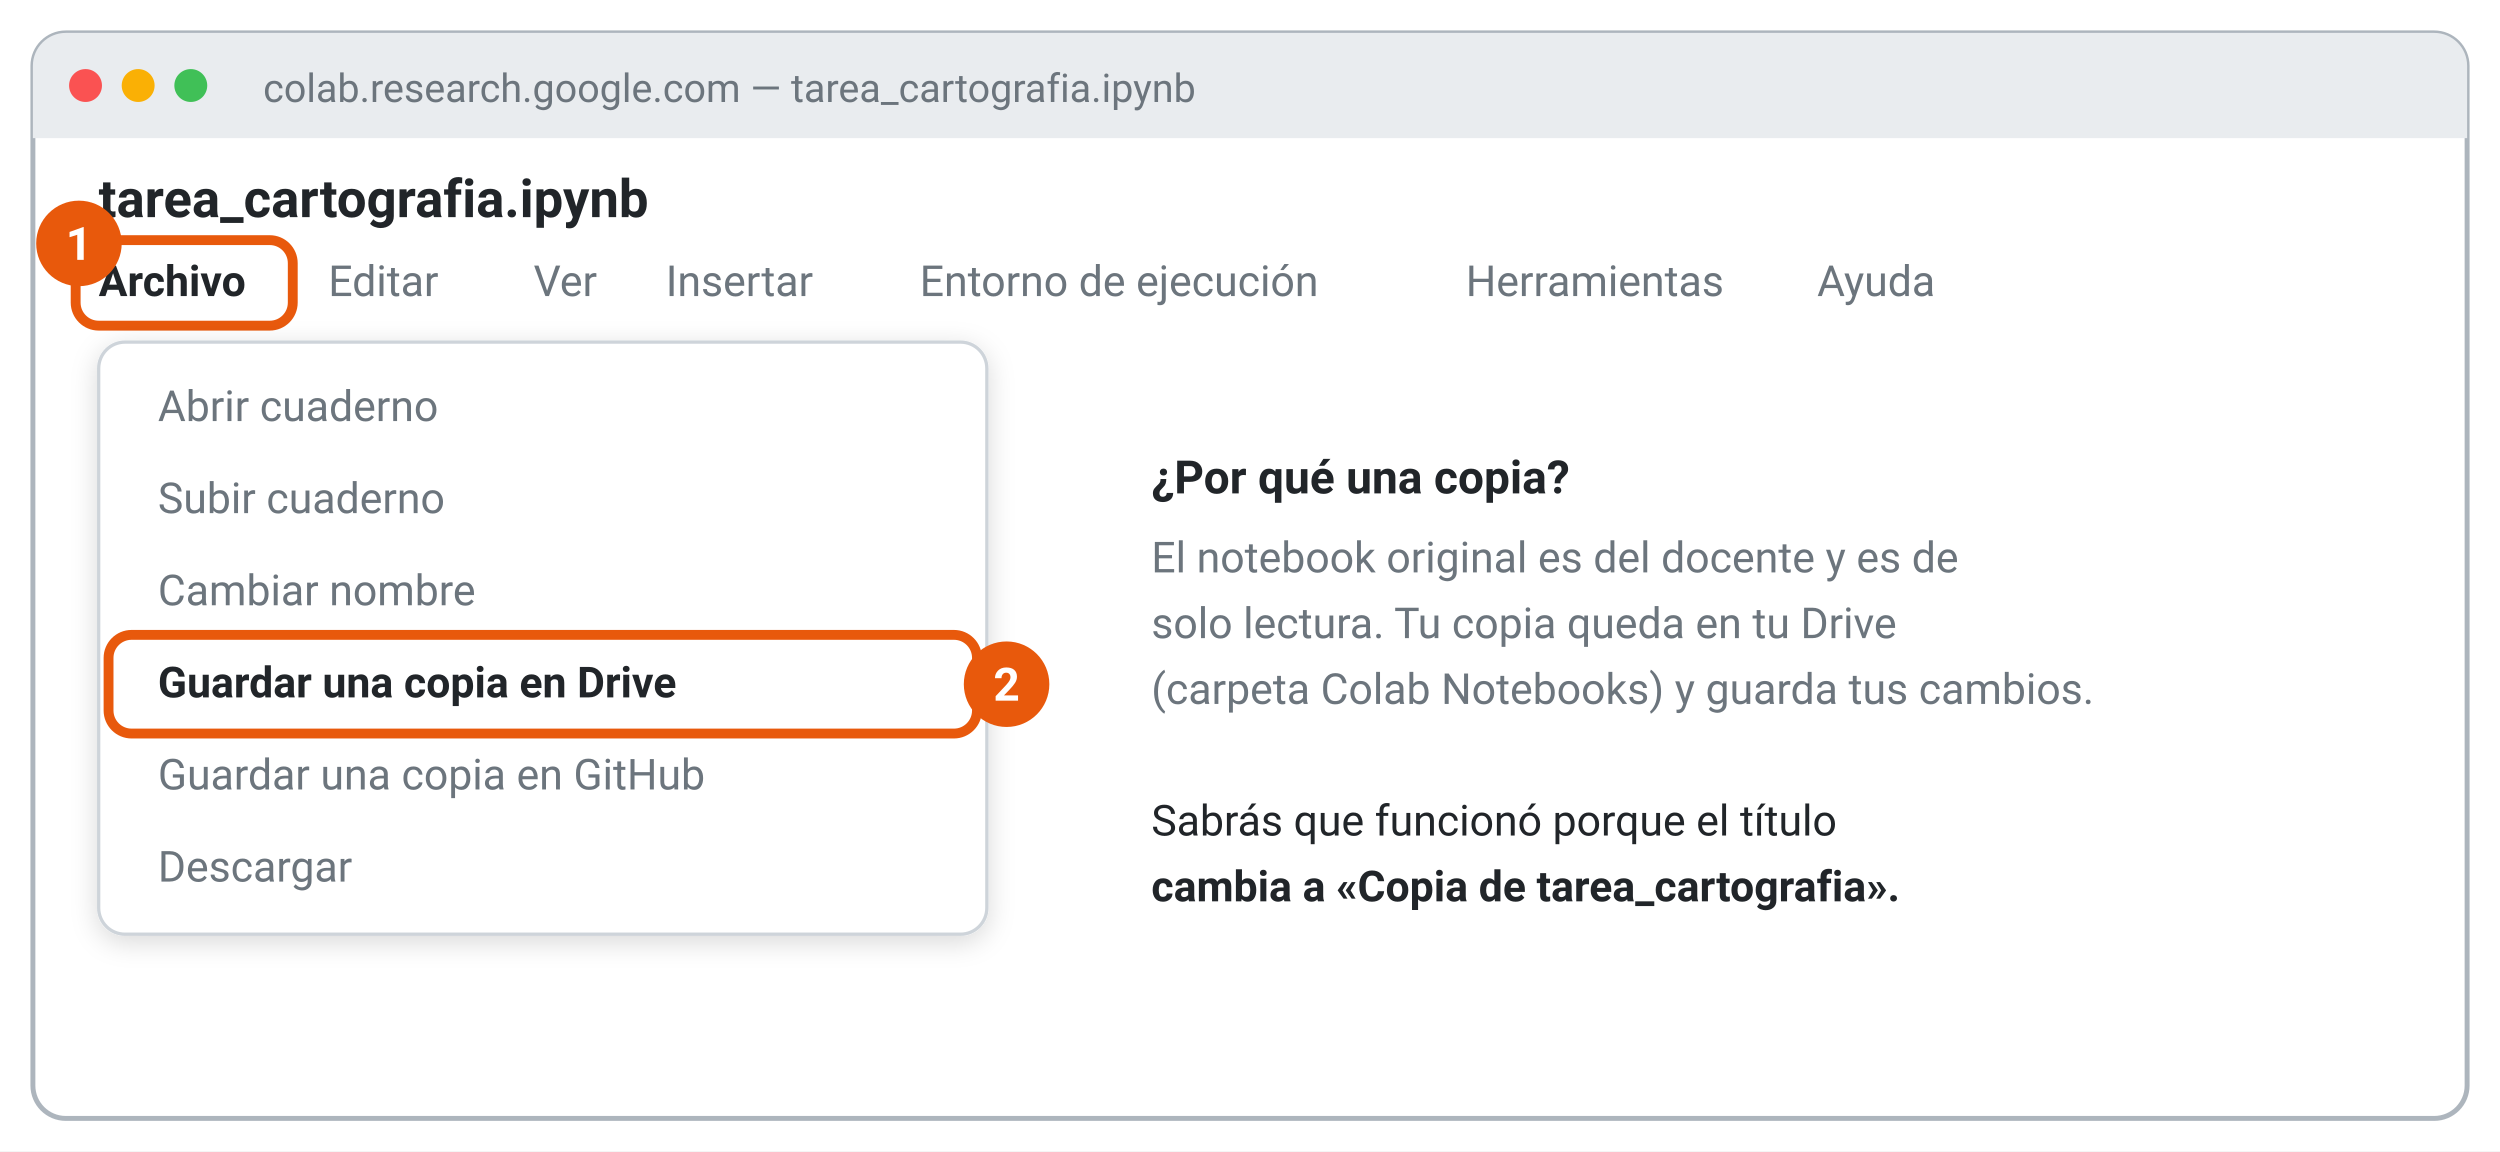
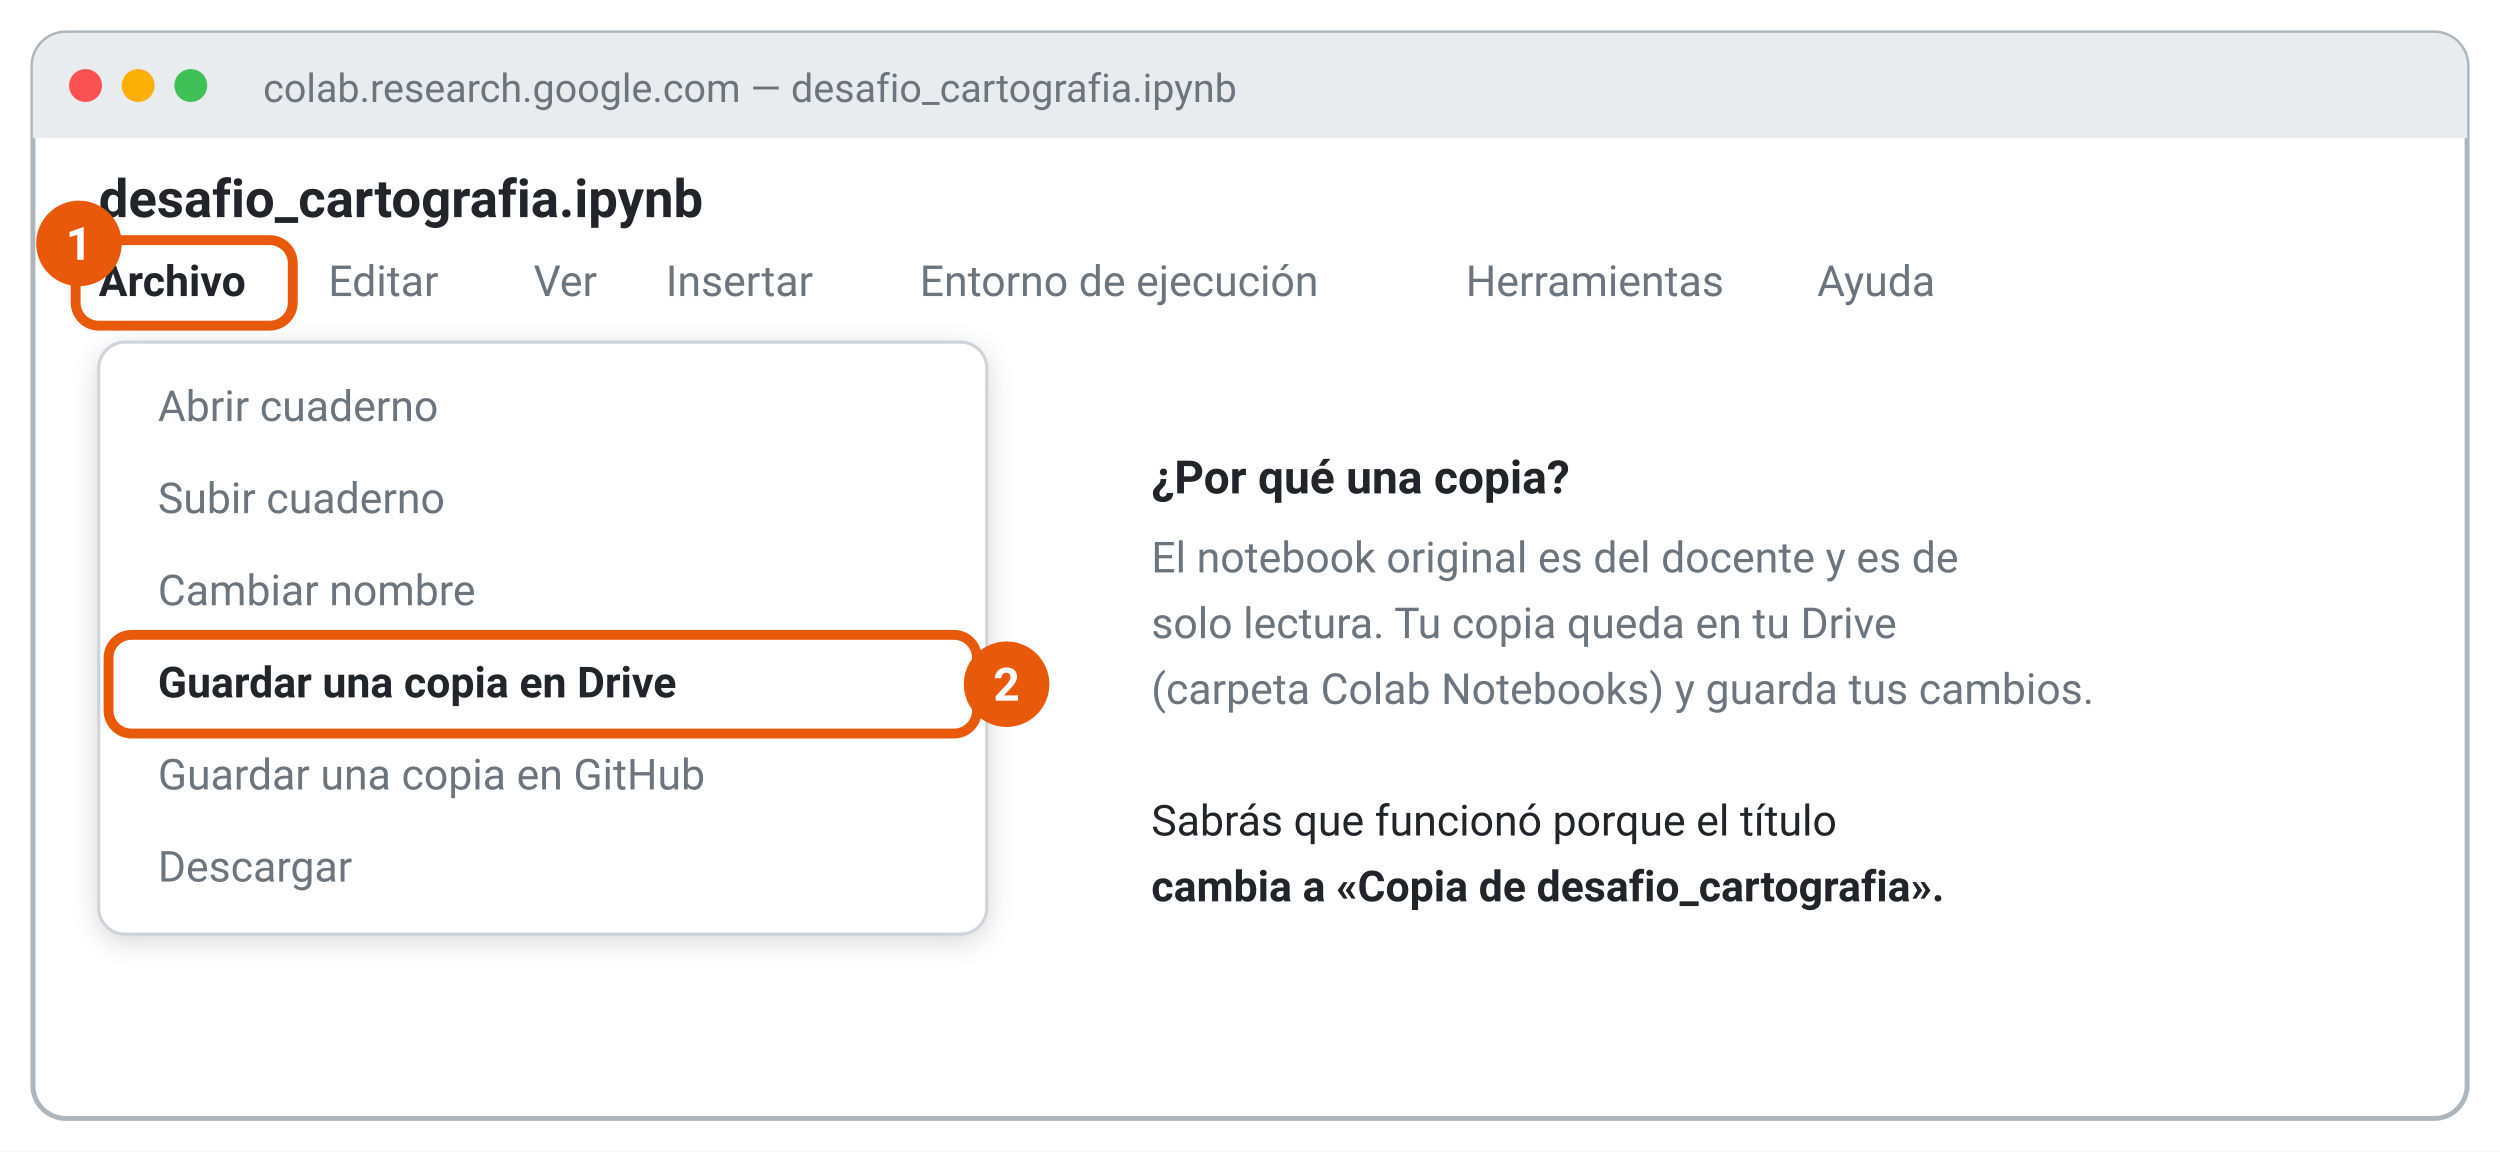
<svg xmlns="http://www.w3.org/2000/svg" viewBox="0 0 760 350" role="img" aria-label="Colab: Archivo, Guardar una copia en Drive" style="font-family:system-ui,-apple-system,'Segoe UI',Roboto,Arial,sans-serif">
  <defs>
    <marker id="fl" viewBox="0 0 10 10" refX="8" refY="5" markerWidth="7" markerHeight="7" orient="auto-start-reverse">
      <path d="M0,0 L10,5 L0,10 z" fill="#e8590c" />
    </marker>
  </defs>
  <rect width="760" height="350" fill="white" />
  <rect x="10" y="10" width="740" height="330" rx="10" fill="white" stroke="#adb5bd" stroke-width="1.5" />
  <path d="M10 20 a10 10 0 0 1 10 -10 h720 a10 10 0 0 1 10 10 v22 h-740 z" fill="#e9ecef" />
  <circle cx="26" cy="26" r="5" fill="#fa5252" />
  <circle cx="42" cy="26" r="5" fill="#fab005" />
  <circle cx="58" cy="26" r="5" fill="#40c057" />
-   <text x="80" y="31" font-size="12" fill="#6c757d" font-weight="normal" text-anchor="start" font-style="normal">colab.research.google.com — tarea_cartografia.ipynb</text>
-   <text x="30" y="66" font-size="16" fill="#212529" font-weight="bold" text-anchor="start" font-style="normal">tarea_cartografia.ipynb</text>
+   <text x="80" y="31" font-size="12" fill="#6c757d" font-weight="normal" text-anchor="start" font-style="normal">colab.research.google.com — desafio_cartografia.ipynb</text>
+   <text x="30" y="66" font-size="16" fill="#212529" font-weight="bold" text-anchor="start" font-style="normal">desafio_cartografia.ipynb</text>
  <text x="30" y="90" font-size="13" fill="#212529" font-weight="bold" text-anchor="start" font-style="normal">Archivo</text>
  <rect x="23" y="73" width="66" height="26" rx="7" fill="none" stroke="#e8590c" stroke-width="3" />
  <circle cx="24" cy="74" r="13" fill="#e8590c" />
  <text x="24" y="79" font-size="14" fill="white" font-weight="bold" text-anchor="middle" font-style="normal">1</text>
  <text x="99.8" y="90" font-size="13" fill="#6c757d" font-weight="normal" text-anchor="start" font-style="normal">Editar</text>
  <text x="162.2" y="90" font-size="13" fill="#6c757d" font-weight="normal" text-anchor="start" font-style="normal">Ver</text>
  <text x="202.4" y="90" font-size="13" fill="#6c757d" font-weight="normal" text-anchor="start" font-style="normal">Insertar</text>
  <text x="279.6" y="90" font-size="13" fill="#6c757d" font-weight="normal" text-anchor="start" font-style="normal">Entorno de ejecución</text>
  <text x="445.6" y="90" font-size="13" fill="#6c757d" font-weight="normal" text-anchor="start" font-style="normal">Herramientas</text>
  <text x="552.4" y="90" font-size="13" fill="#6c757d" font-weight="normal" text-anchor="start" font-style="normal">Ayuda</text>
  <rect x="30" y="104" width="270" height="180" rx="8" fill="white" stroke="#ced4da" stroke-width="1" filter="drop-shadow(0 2px 4px rgba(0,0,0,.15))" />
  <text x="48" y="128" font-size="13" fill="#6c757d" font-weight="normal" text-anchor="start" font-style="normal">Abrir cuaderno</text>
  <text x="48" y="156" font-size="13" fill="#6c757d" font-weight="normal" text-anchor="start" font-style="normal">Subir cuaderno</text>
  <text x="48" y="184" font-size="13" fill="#6c757d" font-weight="normal" text-anchor="start" font-style="normal">Cambiar nombre</text>
  <text x="48" y="212" font-size="13" fill="#212529" font-weight="bold" text-anchor="start" font-style="normal">Guardar una copia en Drive</text>
  <text x="48" y="240" font-size="13" fill="#6c757d" font-weight="normal" text-anchor="start" font-style="normal">Guardar una copia en GitHub</text>
  <text x="48" y="268" font-size="13" fill="#6c757d" font-weight="normal" text-anchor="start" font-style="normal">Descargar</text>
  <rect x="33" y="193" width="264" height="30" rx="7" fill="none" stroke="#e8590c" stroke-width="3" />
  <circle cx="306" cy="208" r="13" fill="#e8590c" />
  <text x="306" y="213" font-size="14" fill="white" font-weight="bold" text-anchor="middle" font-style="normal">2</text>
  <text x="350" y="150" font-size="14" fill="#212529" font-weight="bold" text-anchor="start" font-style="normal">¿Por qué una copia?</text>
  <text x="350" y="174" font-size="13" fill="#6c757d" font-weight="normal" text-anchor="start" font-style="normal">El notebook original es del docente y es de</text>
  <text x="350" y="194" font-size="13" fill="#6c757d" font-weight="normal" text-anchor="start" font-style="normal">solo lectura. Tu copia queda en tu Drive</text>
  <text x="350" y="214" font-size="13" fill="#6c757d" font-weight="normal" text-anchor="start" font-style="normal">(carpeta Colab Notebooks) y guarda tus cambios.</text>
  <text x="350" y="254" font-size="13" fill="#212529" font-weight="normal" text-anchor="start" font-style="normal">Sabrás que funcionó porque el título</text>
-   <text x="350" y="274" font-size="13" fill="#212529" font-weight="bold" text-anchor="start" font-style="normal">cambia a «Copia de tarea_cartografia».</text>
+   <text x="350" y="274" font-size="13" fill="#212529" font-weight="bold" text-anchor="start" font-style="normal">cambia a «Copia de desafio_cartografia».</text>
</svg>
